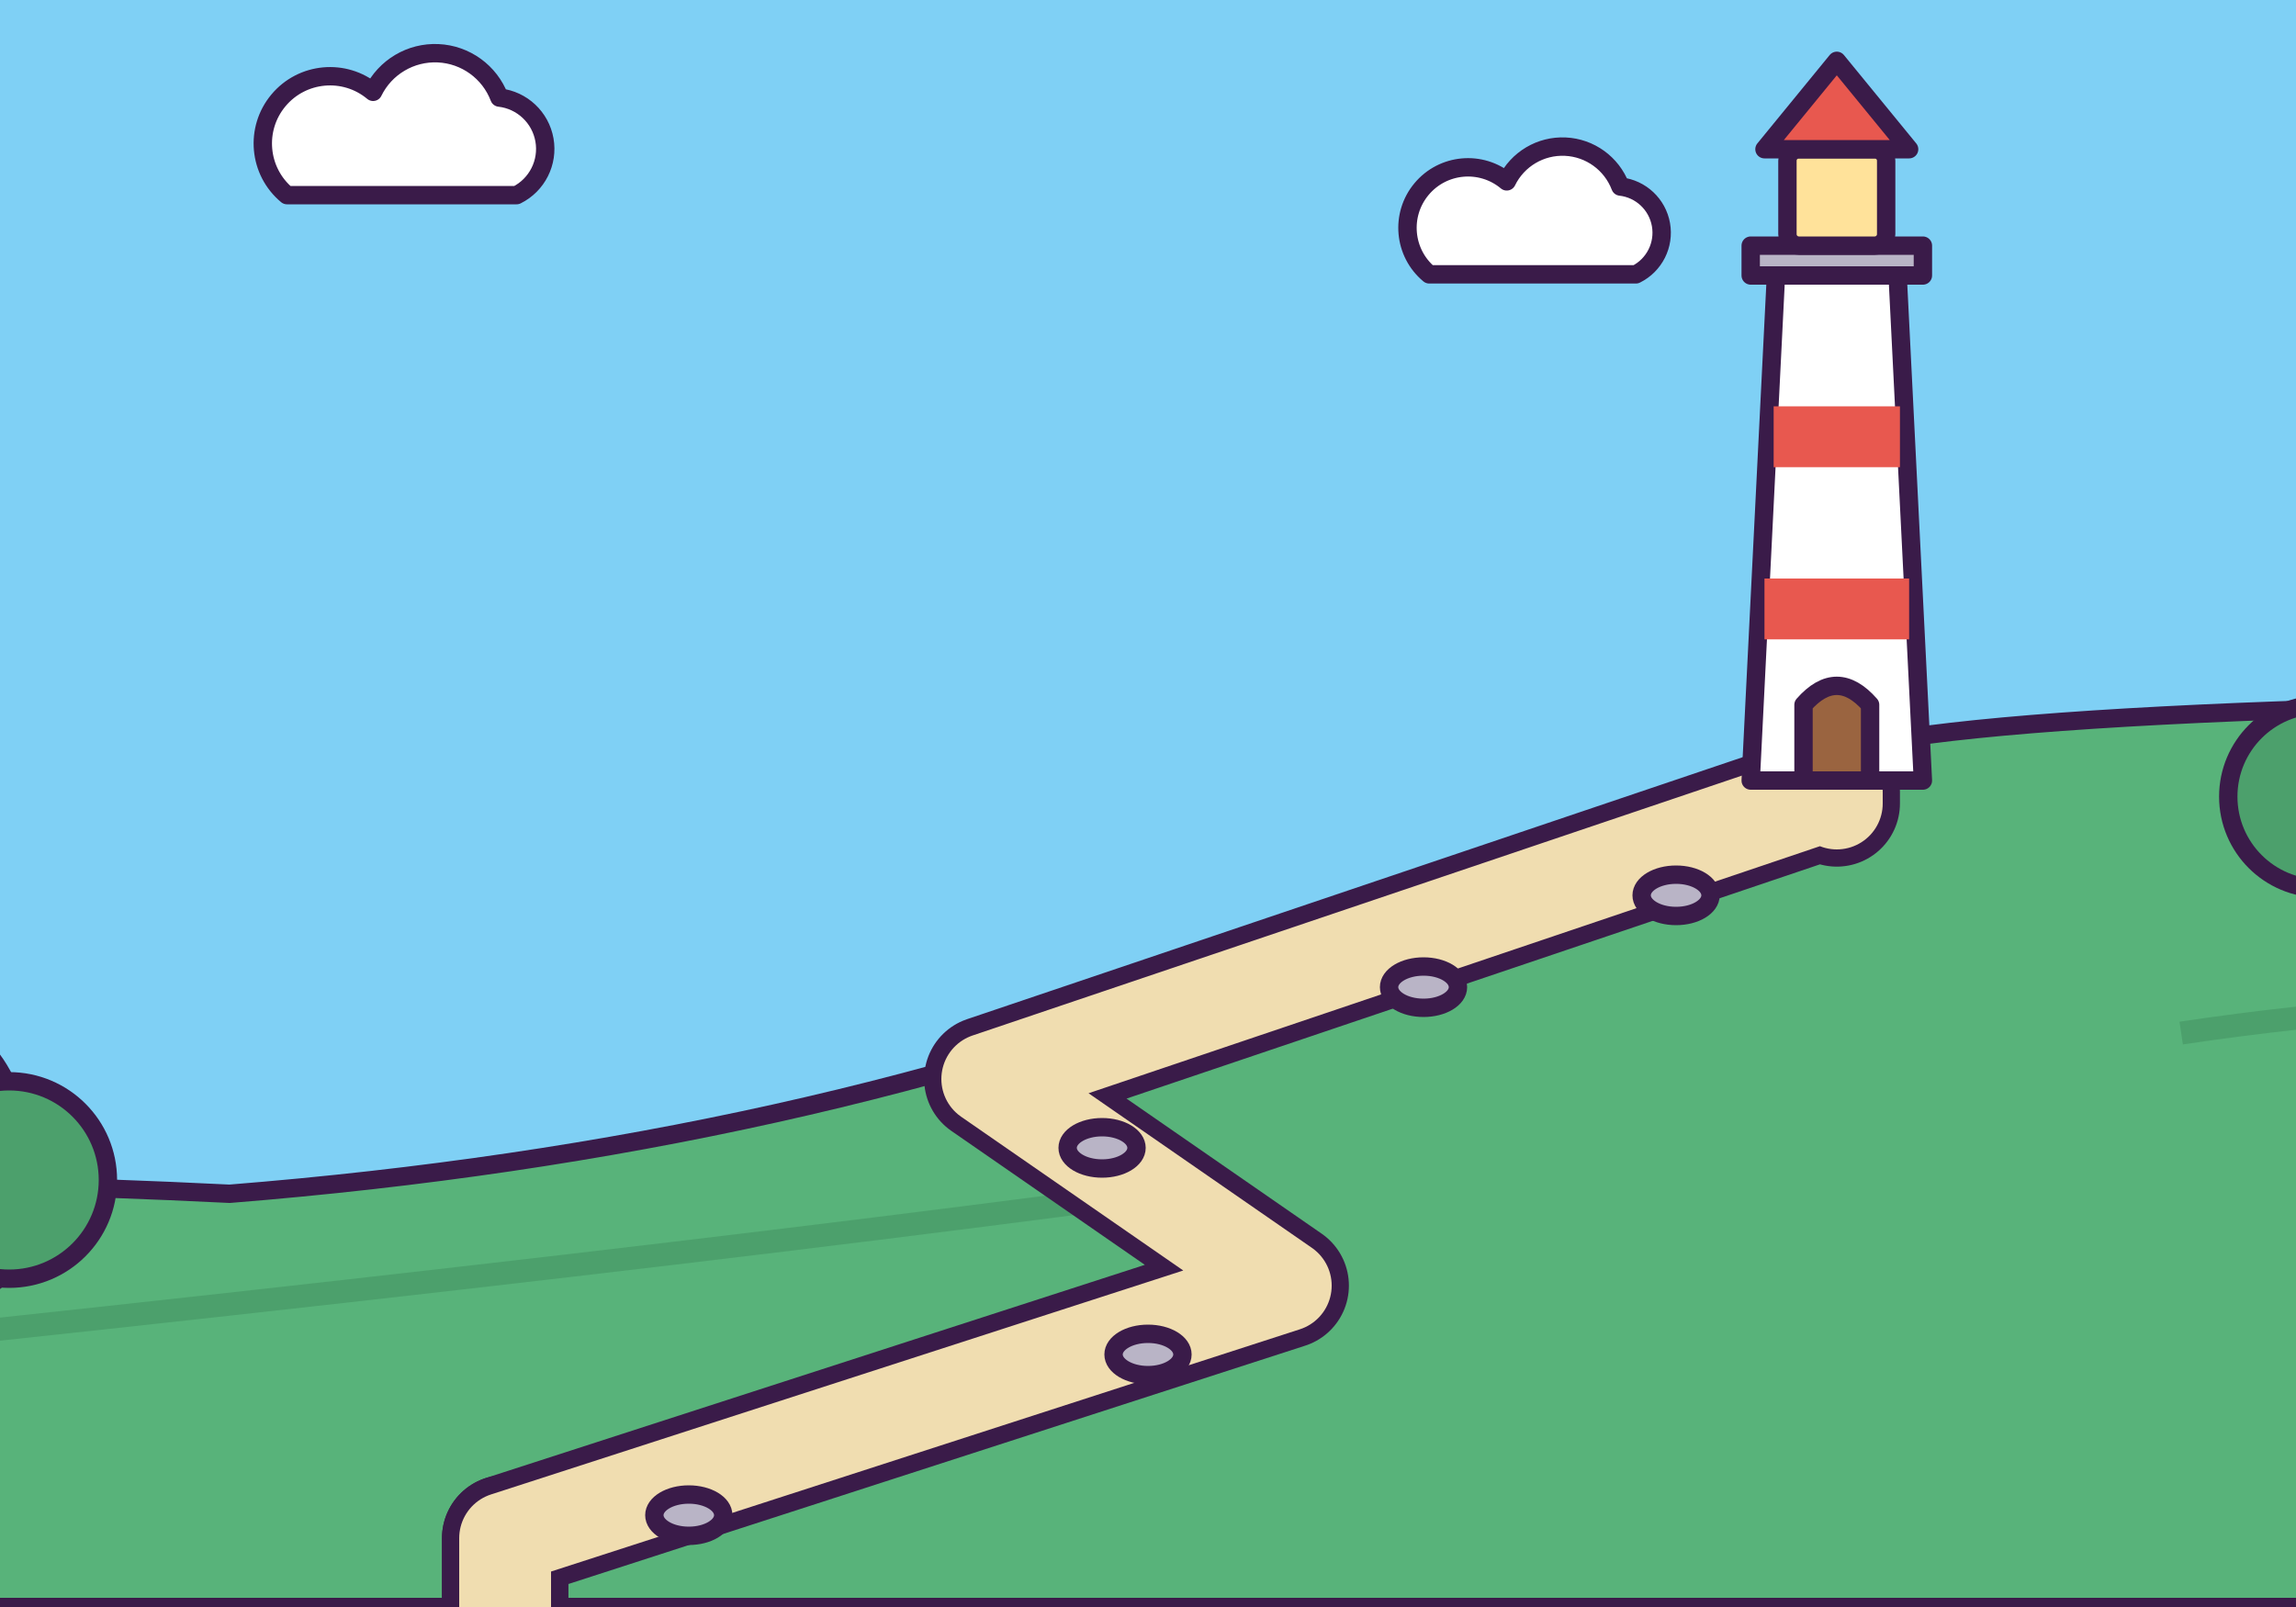
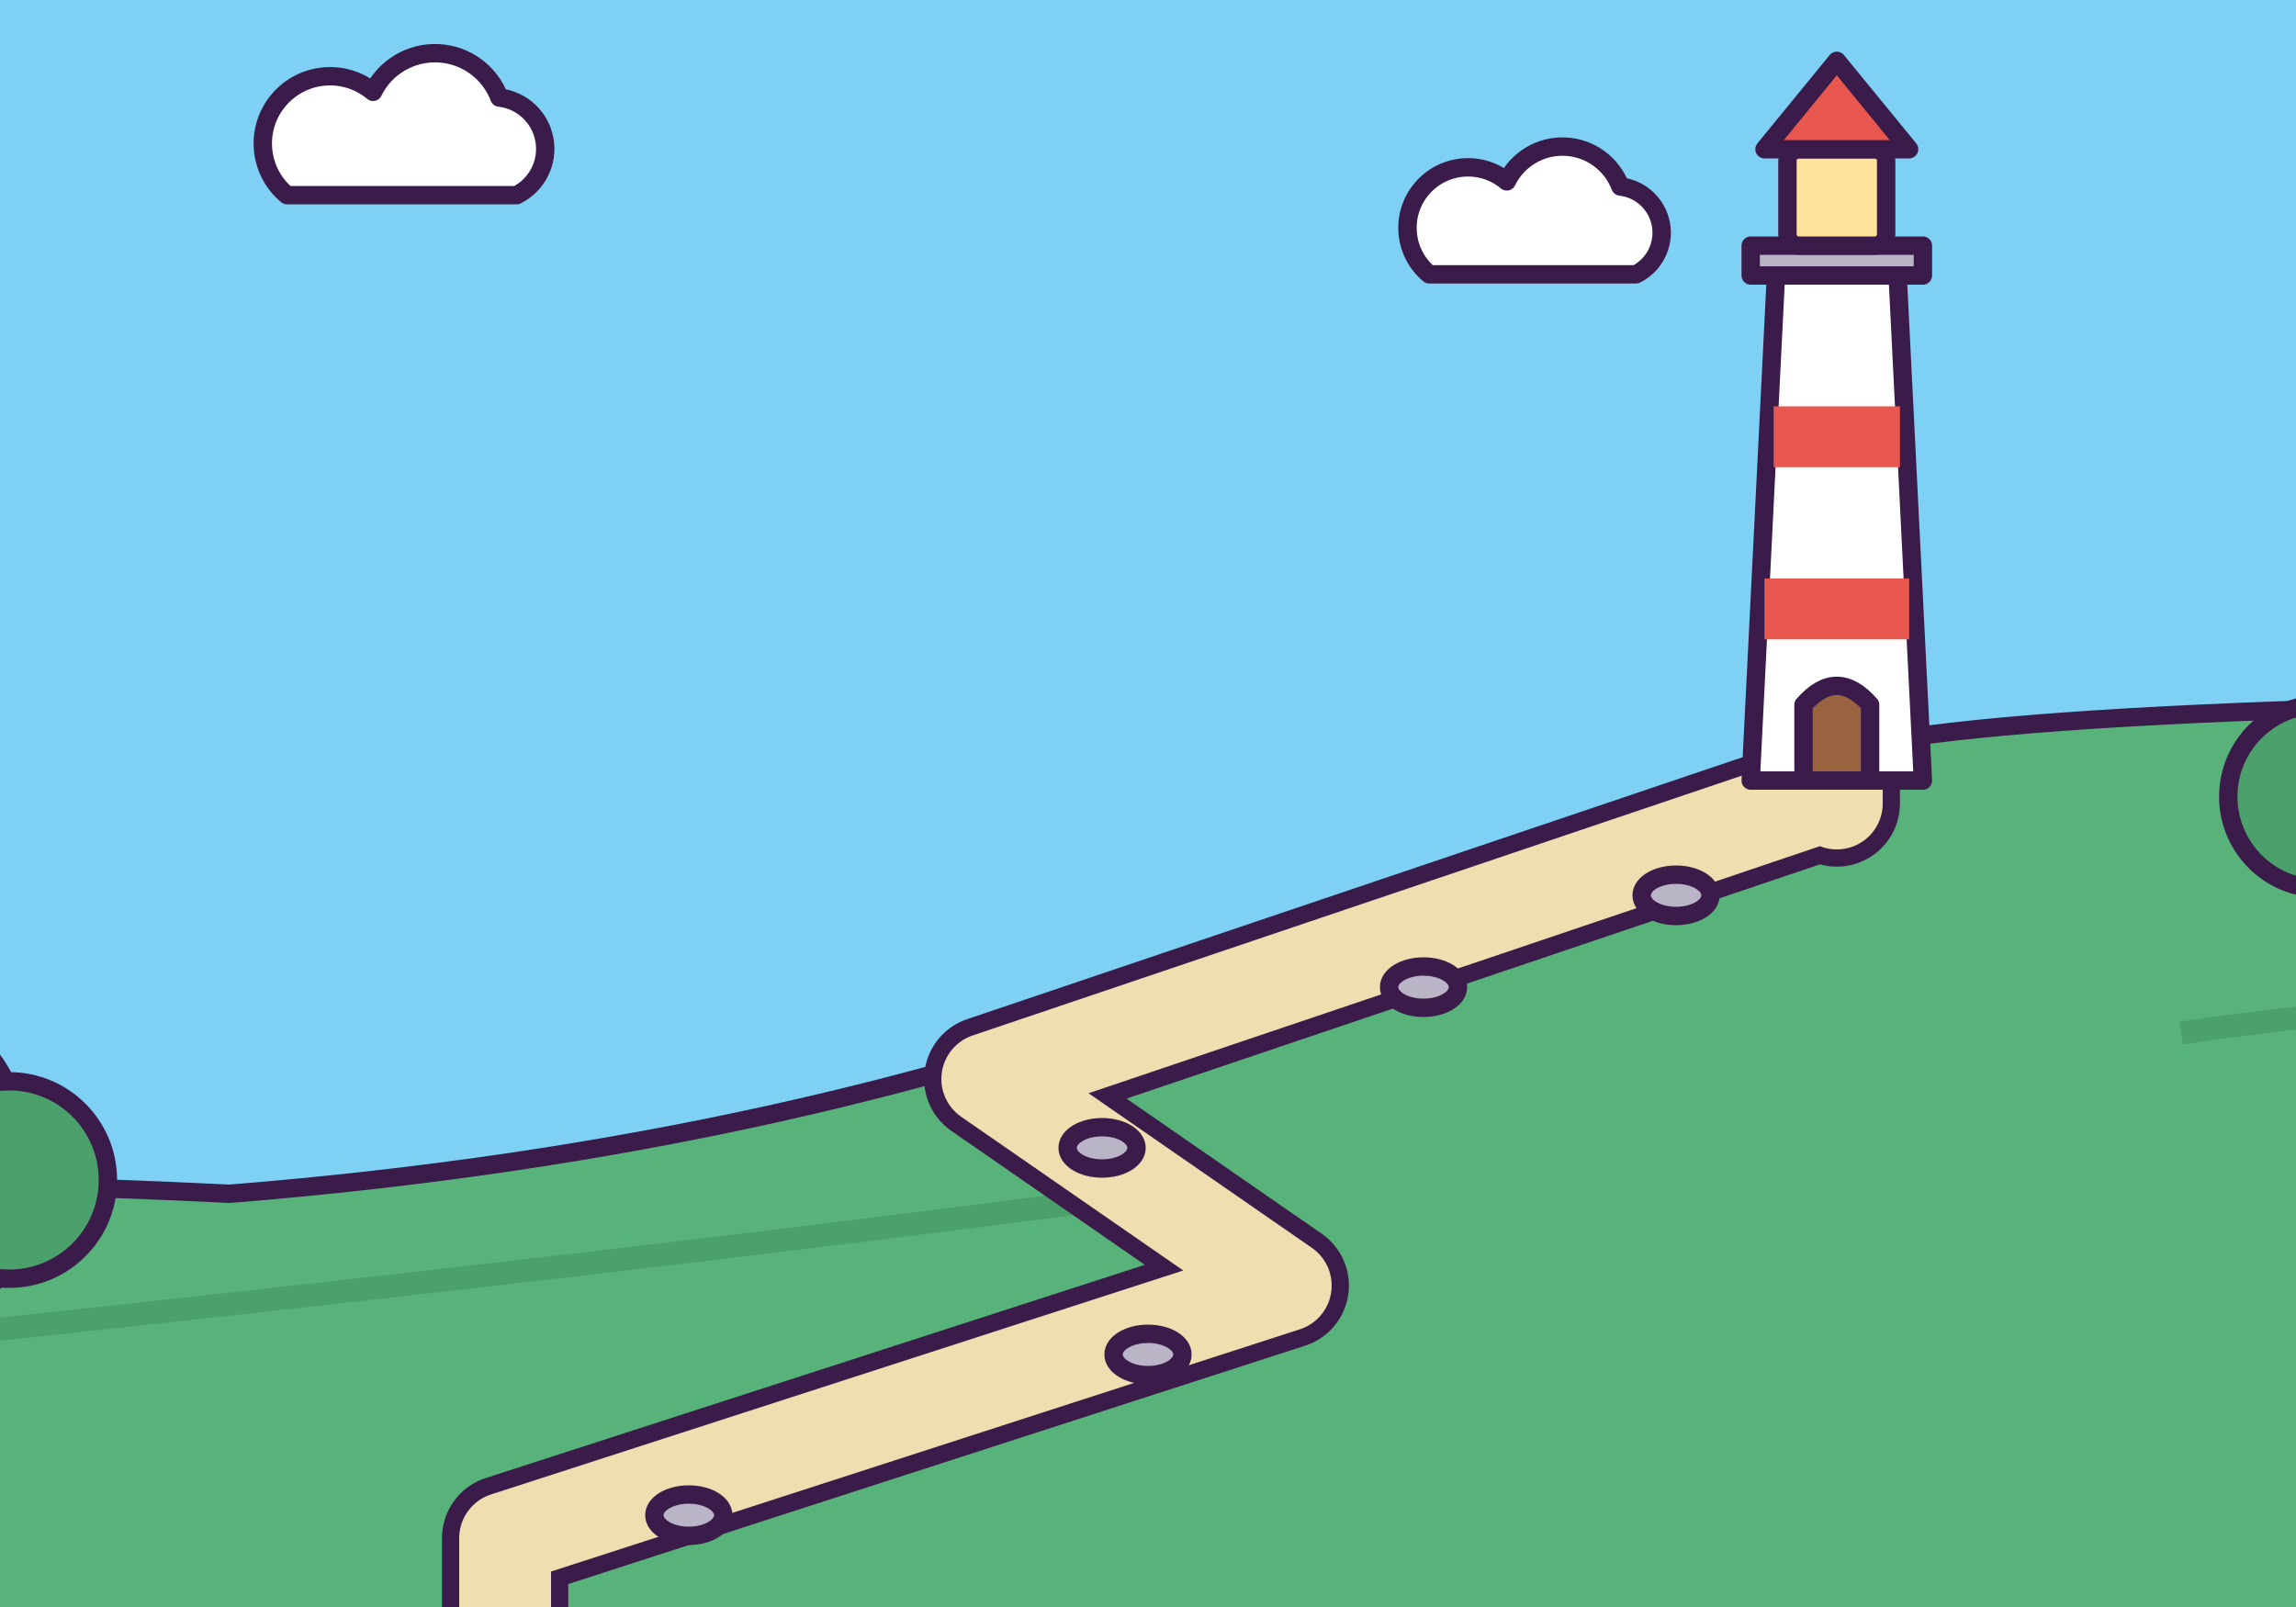
<svg xmlns="http://www.w3.org/2000/svg" viewBox="0 0 200 140" preserveAspectRatio="xMidYMax meet" overflow="visible">
  <rect x="-400" y="-300" width="1000" height="600" fill="#7FD0F5" />
  <g class="tp tp-cloud">
    <path transform="translate(20 6) scale(0.5)" d="M10 22 h40 a9 9 0 0 0 -3 -17 a12 12 0 0 0 -22 -1 a8 8 0 0 0 -15 18z" fill="#fff" stroke="#3A1B49" stroke-width="3.20" stroke-linejoin="round" />
  </g>
  <g class="tp tp-cloud">
    <path transform="translate(120 14) scale(0.45)" d="M10 22 h40 a9 9 0 0 0 -3 -17 a12 12 0 0 0 -22 -1 a8 8 0 0 0 -15 18z" fill="#fff" stroke="#3A1B49" stroke-width="3.56" stroke-linejoin="round" />
  </g>
-   <path d="M-400 140 V104 Q-60 100 20 104 Q70 100 110 84 Q140 70 168 64 Q230 56 600 70 V140Z" fill="#58B37A" stroke="#3A1B49" stroke-width="1.6" stroke-linejoin="round" stroke-linecap="round" />
+   <path d="M-400 400 V104 Q-60 100 20 104 Q70 100 110 84 Q140 70 168 64 Q230 56 600 70 V400Z" fill="#58B37A" stroke="#3A1B49" stroke-width="1.6" stroke-linejoin="round" stroke-linecap="round" />
  <path d="M-60 122 Q40 112 100 104" fill="none" stroke="#4CA06C" stroke-width="2" />
  <path d="M190 90 Q230 84 280 90" fill="none" stroke="#4CA06C" stroke-width="2" />
-   <path d="M44 146 L44 134" fill="none" stroke="#3A1B49" stroke-width="11" stroke-linecap="round" />
-   <path d="M44 150 L44 134 L112 112 L86 94 L160 69 L160 70" fill="none" stroke="#3A1B49" stroke-width="11" stroke-linecap="round" stroke-linejoin="round" />
-   <path d="M44 150 L44 134 L112 112 L86 94 L160 69 L160 70" fill="none" stroke="#F0DDB0" stroke-width="8" stroke-linecap="round" stroke-linejoin="round" />
+   <path d="M44 330 L44 134 L112 112 L86 94 L160 69 L160 70" fill="none" stroke="#3A1B49" stroke-width="11" stroke-linecap="round" stroke-linejoin="round" />
+   <path d="M44 330 L44 134 L112 112 L86 94 L160 69 L160 70" fill="none" stroke="#F0DDB0" stroke-width="8" stroke-linecap="round" stroke-linejoin="round" />
+   <ellipse cx="54" cy="210" rx="3" ry="1.8" fill="#B9B4C6" stroke="#3A1B49" stroke-width="1.6" stroke-linejoin="round" stroke-linecap="round" />
+   <ellipse cx="34" cy="168" rx="3" ry="1.8" fill="#B9B4C6" stroke="#3A1B49" stroke-width="1.6" stroke-linejoin="round" stroke-linecap="round" />
  <ellipse cx="60" cy="132" rx="3" ry="1.8" fill="#B9B4C6" stroke="#3A1B49" stroke-width="1.6" stroke-linejoin="round" stroke-linecap="round" />
  <ellipse cx="100" cy="118" rx="3" ry="1.8" fill="#B9B4C6" stroke="#3A1B49" stroke-width="1.6" stroke-linejoin="round" stroke-linecap="round" />
  <ellipse cx="96" cy="100" rx="3" ry="1.8" fill="#B9B4C6" stroke="#3A1B49" stroke-width="1.6" stroke-linejoin="round" stroke-linecap="round" />
  <ellipse cx="124" cy="86" rx="3" ry="1.8" fill="#B9B4C6" stroke="#3A1B49" stroke-width="1.6" stroke-linejoin="round" stroke-linecap="round" />
  <ellipse cx="146" cy="78" rx="3" ry="1.8" fill="#B9B4C6" stroke="#3A1B49" stroke-width="1.6" stroke-linejoin="round" stroke-linecap="round" />
  <path d="M152.5 68 L154.7 24 H165.3 L167.5 68Z" fill="#FFFFFF" stroke="#3A1B49" stroke-width="1.6" stroke-linejoin="round" stroke-linecap="round" />
  <path d="M153.7 55.7 H166.3 V50.4 H153.7Z" fill="#E8584F" />
  <path d="M154.5 40.7 H165.5 V35.4 H154.5Z" fill="#E8584F" />
  <rect x="152.5" y="21.4" width="15" height="2.6" fill="#B9B4C6" stroke="#3A1B49" stroke-width="1.6" stroke-linejoin="round" stroke-linecap="round" />
  <rect x="155.7" y="13" width="8.6" height="8.4" rx="1" fill="#FFE29A" stroke="#3A1B49" stroke-width="1.6" stroke-linejoin="round" stroke-linecap="round" />
  <path d="M153.7 13 L160 5.3 L166.3 13Z" fill="#E8584F" stroke="#3A1B49" stroke-width="1.6" stroke-linejoin="round" stroke-linecap="round" />
  <path d="M157.1 68 V61.4 Q160 58.1 162.9 61.4 V68Z" fill="#9A6440" stroke="#3A1B49" stroke-width="1.6" stroke-linejoin="round" stroke-linecap="round" />
  <circle cx="202.1" cy="69.4" r="7.2" fill="#3A1B49" stroke="#3A1B49" stroke-width="3.2" />
  <circle cx="212" cy="66.1" r="9.9" fill="#3A1B49" stroke="#3A1B49" stroke-width="3.2" />
  <circle cx="221.9" cy="69.4" r="7.2" fill="#3A1B49" stroke="#3A1B49" stroke-width="3.2" />
  <circle cx="208.7" cy="71.6" r="6.6" fill="#3A1B49" stroke="#3A1B49" stroke-width="3.2" />
  <circle cx="216.4" cy="71.6" r="6.6" fill="#3A1B49" stroke="#3A1B49" stroke-width="3.2" />
  <circle cx="202.1" cy="69.4" r="7.2" fill="#4CA06C" />
  <circle cx="212" cy="66.1" r="9.9" fill="#4CA06C" />
  <circle cx="221.9" cy="69.4" r="7.2" fill="#4CA06C" />
  <circle cx="208.7" cy="71.6" r="6.6" fill="#4CA06C" />
  <circle cx="216.4" cy="71.6" r="6.6" fill="#4CA06C" />
  <circle cx="-20.8" cy="102.8" r="7.8" fill="#3A1B49" stroke="#3A1B49" stroke-width="3.2" />
  <circle cx="-10" cy="99.2" r="10.8" fill="#3A1B49" stroke="#3A1B49" stroke-width="3.2" />
  <circle cx="0.8" cy="102.8" r="7.8" fill="#3A1B49" stroke="#3A1B49" stroke-width="3.2" />
  <circle cx="-13.6" cy="105.2" r="7.2" fill="#3A1B49" stroke="#3A1B49" stroke-width="3.2" />
  <circle cx="-5.2" cy="105.2" r="7.2" fill="#3A1B49" stroke="#3A1B49" stroke-width="3.2" />
  <circle cx="-20.8" cy="102.8" r="7.8" fill="#4CA06C" />
  <circle cx="-10" cy="99.2" r="10.8" fill="#4CA06C" />
  <circle cx="0.8" cy="102.8" r="7.8" fill="#4CA06C" />
  <circle cx="-13.6" cy="105.2" r="7.2" fill="#4CA06C" />
  <circle cx="-5.2" cy="105.2" r="7.2" fill="#4CA06C" />
</svg>
